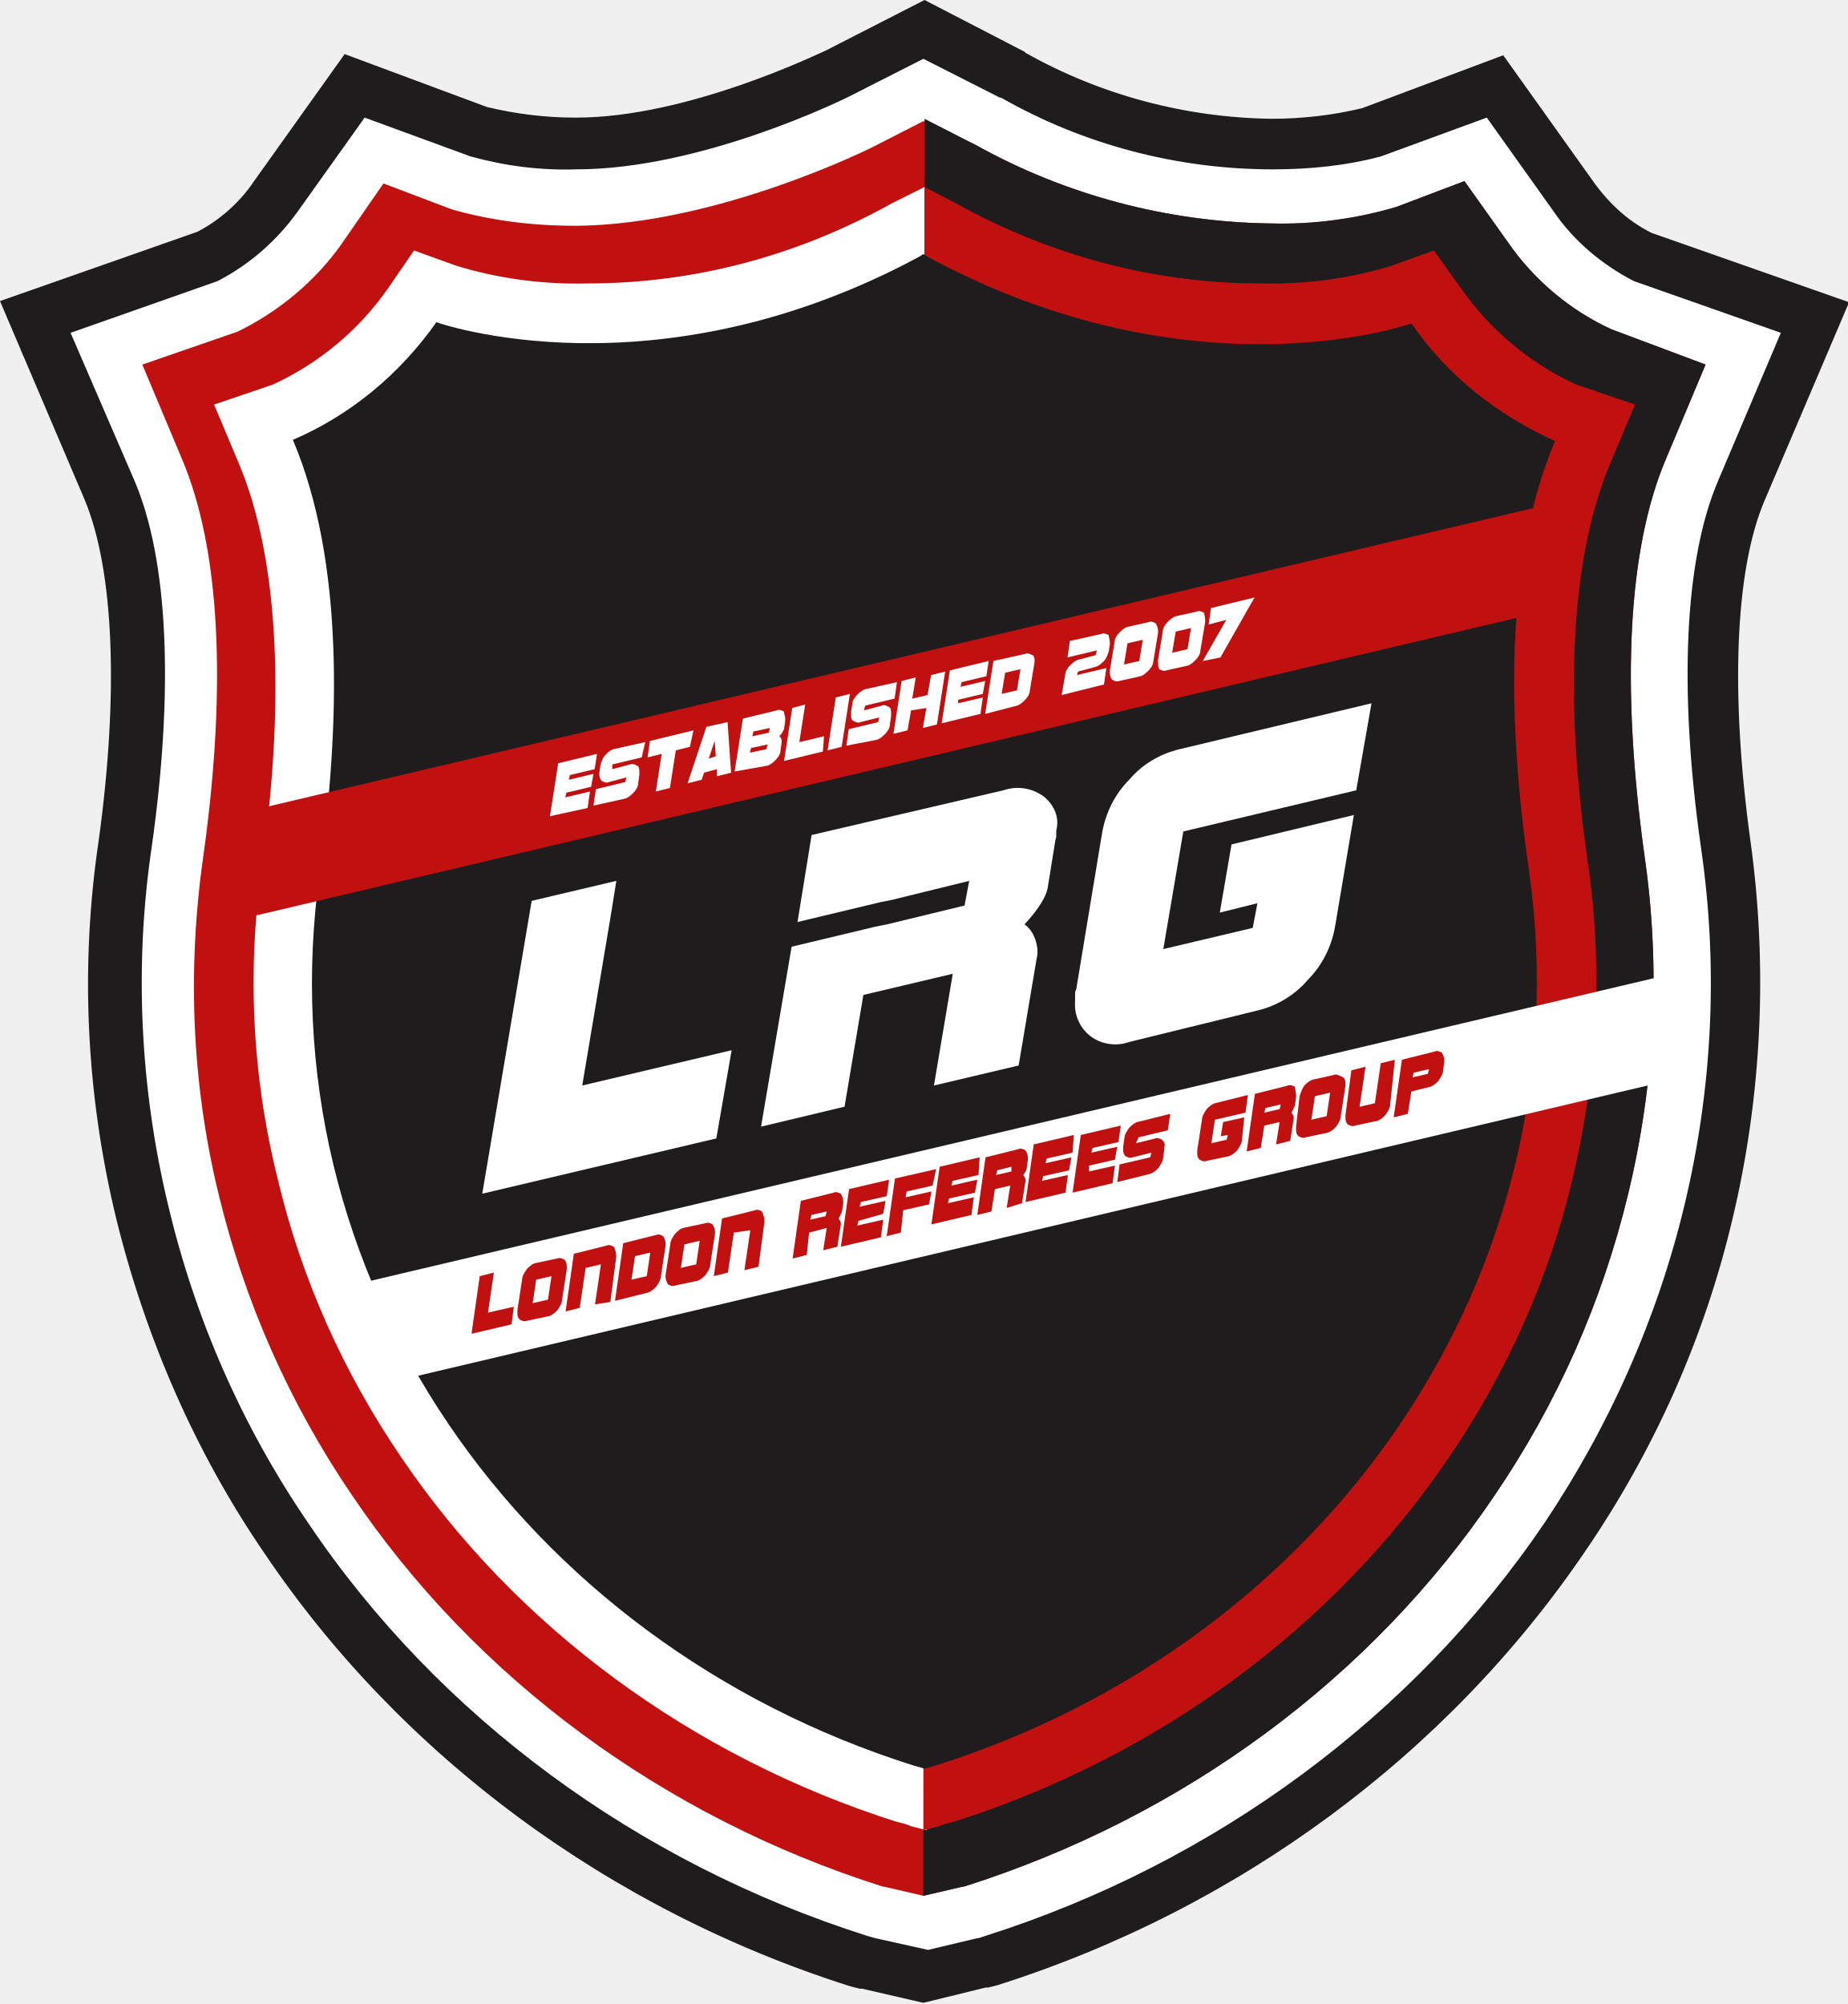
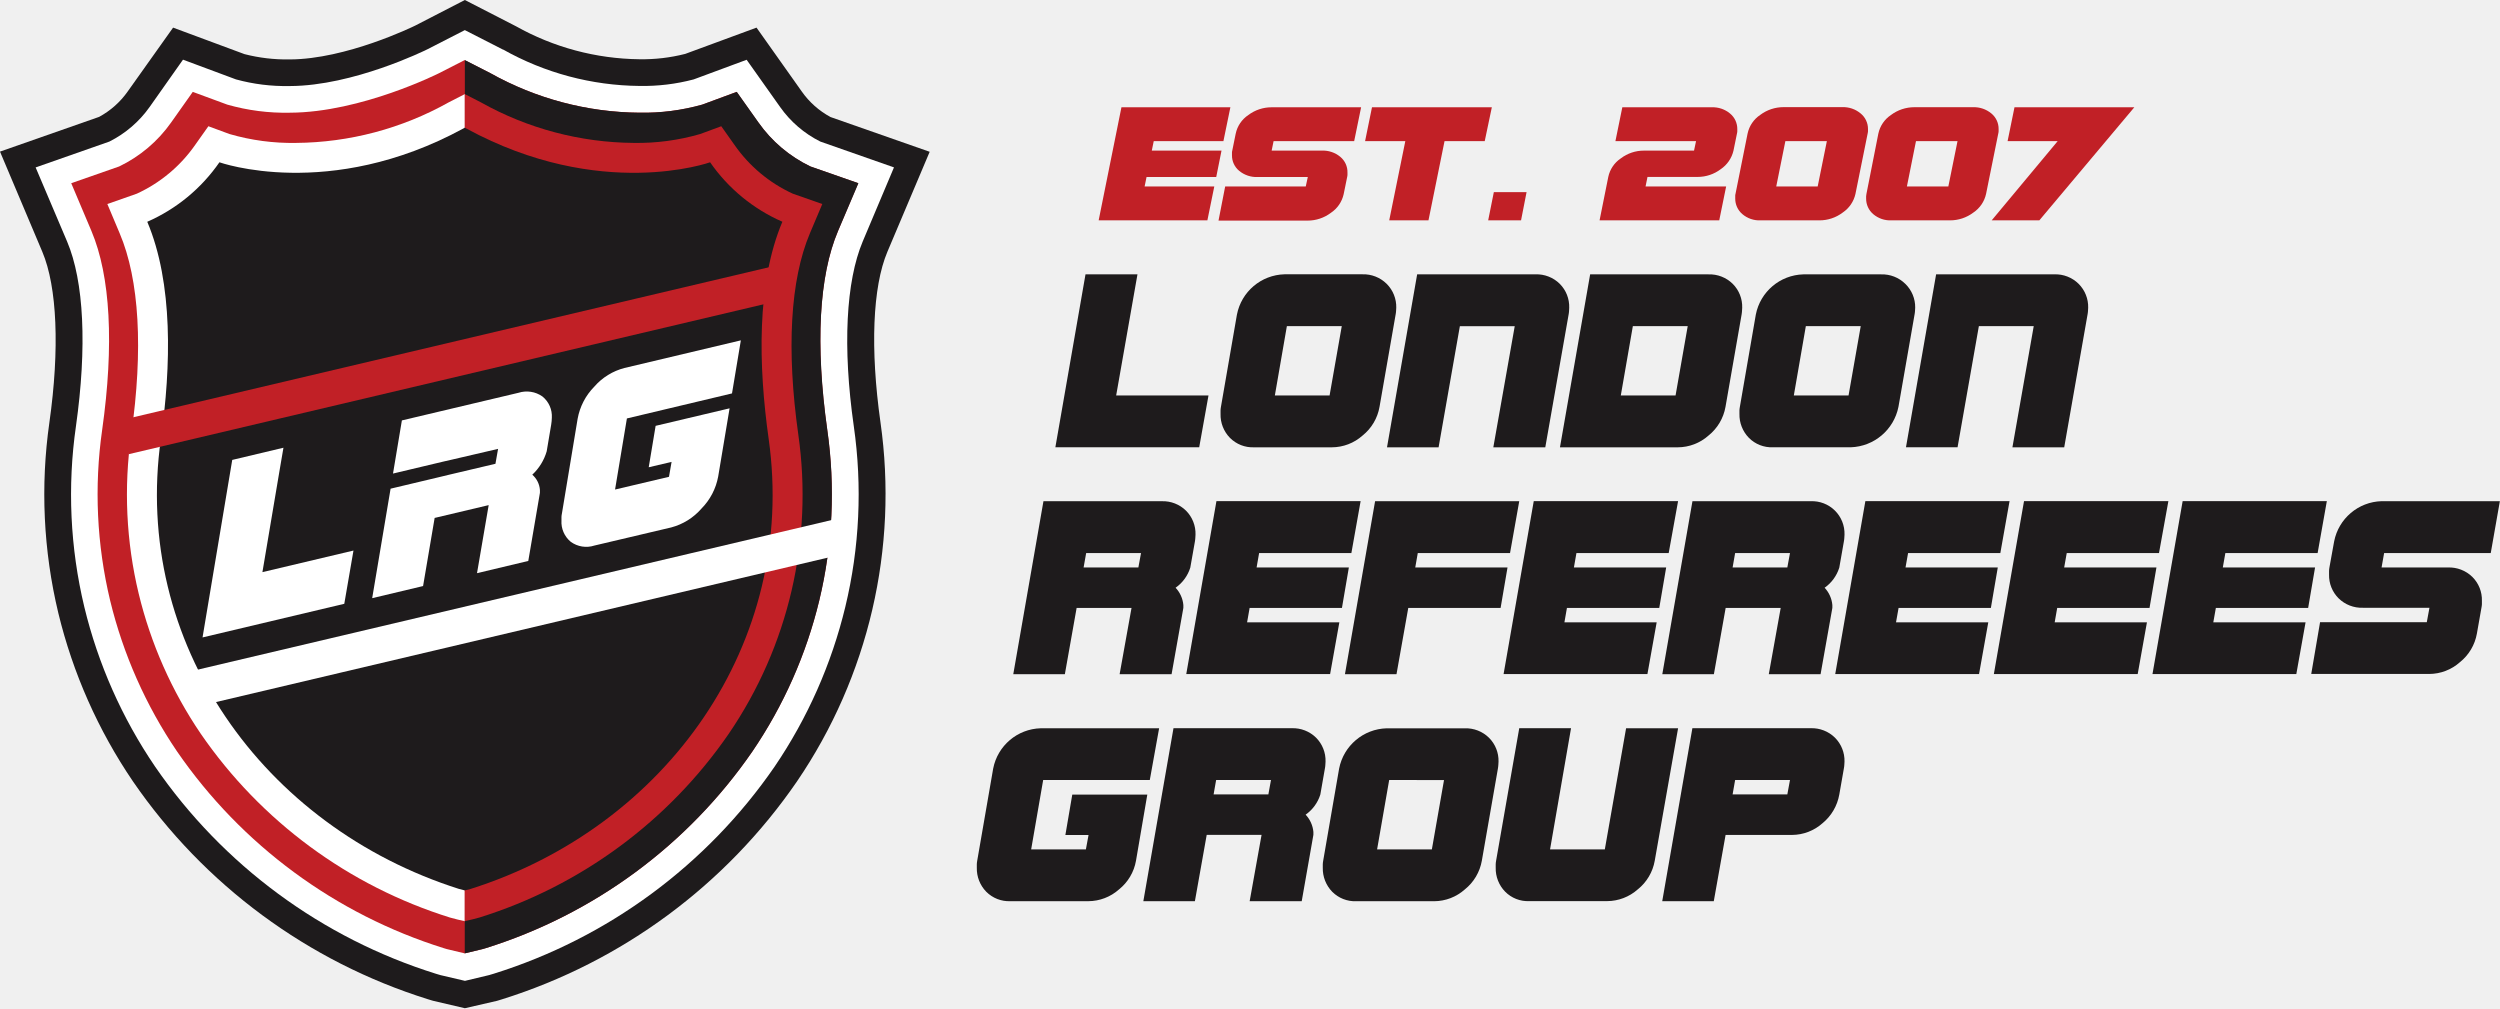
- <svg xmlns="http://www.w3.org/2000/svg" version="1.0" id="Layer_1" x="0px" y="0px" viewBox="0 0 157.1 170.4" style="enable-background:new 0 0 157.1 170.4;" xml:space="preserve">
-   <style type="text/css">
- 	.st0{fill:#1E1C1C;}
- 	.st1{fill:#FFFFFF;}
- 	.st2{fill:#C11010;}
- </style>
-   <g id="newlogo">
-     <path id="Path_198" class="st0" d="M73.3,169.1l-0.2,0l-0.8-0.2c-20.5-6.5-38.2-19.6-49.8-36.8c-5.9-8.6-10.1-18.3-12.6-28.4   C7.3,93,6.8,82.1,8.4,71.4C10.1,59,9.7,48.5,7.2,42.5L0,25.6l16.8-5.9c1.9-1,3.6-2.5,4.8-4.3l7.7-10.8l12.1,4.5   c2.5,0.6,5,0.9,7.5,0.9H49c9.5,0,20.7-5.5,21.2-5.7L78.6,0l8.5,4.4l0.1,0.1c6.4,3.6,13.6,5.5,20.9,5.6c2.6,0,5.2-0.3,7.7-0.9   l12-4.5l7.7,10.8c1.3,1.8,2.9,3.3,4.9,4.3l16.8,5.9l-7.2,16.9c-2.5,5.9-2.9,16.4-1.2,28.8c1.5,10.7,1,21.7-1.5,32.2   c-2.4,10.2-6.7,19.8-12.6,28.4c-11.7,17.2-29.4,30.3-49.9,36.8l-0.8,0.2l-0.2,0l-5.3,1.3L73.3,169.1z" />
-     <path id="Path_199" class="st1" d="M74.4,164.8L74.4,164.8l-0.7-0.2c-19.5-6.2-36.4-18.6-47.5-35.1c-5.6-8.2-9.6-17.3-11.9-27   c-2.4-10-2.9-20.4-1.4-30.5c1.9-13.4,1.4-24.5-1.5-31.2L6,28.3l12.5-4.4c2.7-1.4,5-3.4,6.8-5.9l5.7-8l9,3.3c2.9,0.8,5.9,1.2,9,1.1   H49c10.7,0,22.8-6,23.2-6.2l6.3-3.2L85,8.3l0.1,0c7,4,15,6.1,23.1,6.1c3.1,0,6.2-0.3,9.2-1.1l9-3.3l5.7,8c1.7,2.5,4.1,4.5,6.8,5.9   l12.5,4.4l-5.3,12.5c-2.9,6.7-3.4,17.8-1.5,31.2c1.5,10.2,1,20.5-1.4,30.5c-2.3,9.6-6.4,18.8-11.9,27c-11.1,16.4-28,28.9-47.5,35.1   l-0.6,0.2l-0.1,0l-4.2,1L74.4,164.8z" />
-     <path id="Path_200" class="st2" d="M82.9,12.3c7.7,4.3,16.4,6.6,25.2,6.7c3.6,0.1,7.2-0.4,10.6-1.4l5.8-2.2l3.7,5.2   c2.2,3.2,5.3,5.8,8.8,7.4L145,31l-3.4,8.1c-3.2,7.6-3.8,19.2-1.8,33.6c1.4,9.6,0.9,19.4-1.4,28.9c-2.2,9.1-6,17.7-11.3,25.5   c-10.5,15.6-26.5,27.4-45.1,33.3l-0.5,0.1l-3,0.7l-3-0.7l-0.5-0.1c-18.6-5.9-34.6-17.7-45.1-33.3c-5.3-7.8-9.1-16.4-11.3-25.5   c-2.3-9.4-2.7-19.2-1.3-28.9c2-14.4,1.4-26-1.8-33.6L12.1,31l8.1-2.8c3.5-1.7,6.6-4.3,8.8-7.4l3.6-5.2l5.8,2.2   c3.5,1,7,1.4,10.6,1.4c12.1-0.1,25.2-6.7,25.2-6.7l4.3-2.2L82.9,12.3z" />
-     <path id="Path_201" class="st0" d="M78.6,10.1l4.3,2.2c7.7,4.3,16.4,6.6,25.2,6.7c3.6,0.1,7.2-0.4,10.6-1.4l5.8-2.2l3.7,5.2   c2.2,3.2,5.3,5.8,8.8,7.4L145,31l-3.4,8.1c-3.2,7.6-3.8,19.2-1.8,33.6c1.4,9.6,0.9,19.4-1.4,28.9c-2.2,9.1-6,17.7-11.3,25.5   c-10.5,15.6-26.5,27.4-45.1,33.3l-0.5,0.1l-3,0.7L78.6,10.1z" />
-     <path id="Path_202" class="st1" d="M78.6,15.9L78.6,15.9l-2.8,1.4c-7.9,4.4-16.7,6.8-25.8,6.8c-3.8,0.1-7.6-0.4-11.2-1.5l-3.6-1.3   L33,24.5c-2.5,3.6-5.9,6.4-9.8,8.2l-5,1.7l2.1,5c3.3,7.8,4,19.6,2,34c-1.3,8.9-0.9,18,1.3,26.8c2,8.5,5.6,16.5,10.5,23.7   c9.8,14.5,24.8,25.5,42.1,31c0.4,0.1,0.9,0.2,1.3,0.4l1.2,0.3h0.1L78.6,15.9z" />
-     <path id="Path_203" class="st2" d="M78.6,15.9L78.6,15.9l2.7,1.4c7.9,4.4,16.8,6.8,25.8,6.8c3.8,0.1,7.6-0.4,11.2-1.5l3.6-1.3   l2.3,3.2c2.5,3.6,5.9,6.4,9.8,8.2l5,1.7l-2.1,5c-3.3,7.8-4,19.6-1.9,34c1.3,8.9,0.8,18-1.3,26.8c-2,8.5-5.6,16.5-10.5,23.7   c-9.8,14.5-24.8,25.5-42.1,31c-0.4,0.1-0.9,0.2-1.3,0.4l-1.2,0.3h-0.1L78.6,15.9z" />
-     <path id="Path_204" class="st0" d="M132.2,37.5c-4.9-2.2-9.2-5.6-12.2-10c0,0-18.5,6.6-41.2-5.7l-0.3-0.2l-0.3,0.2   C55.6,34,37.1,27.4,37.1,27.4c-3.1,4.4-7.3,7.9-12.2,10c4.4,10.4,4,24.4,2.3,36.7c-4.9,34.4,17.2,65.5,50.4,76   c0.3,0.1,0.8,0.2,1,0.3l1-0.3c33.2-10.5,55.2-41.6,50.4-76C128.2,61.8,127.8,47.9,132.2,37.5z" />
-     <path id="Path_205" class="st1" d="M115.3,67.2l-14.7,3.5l-1.7,10l7.6-1.8l0.4-2.1l-3.2,0.8l1-5.8l10.4-2.5l-1.6,9.5   c-0.3,1.7-1.1,3.3-2.3,4.5c-1.1,1.3-2.6,2.2-4.2,2.6L96,88.6c-1.1,0.4-2.4,0.2-3.3-0.5c-0.9-0.7-1.4-1.8-1.3-3c0-0.2,0-0.3,0-0.5   c0-0.2,0-0.3,0.1-0.5l2.2-13.3c0.3-1.7,1.1-3.3,2.3-4.5c1.1-1.3,2.6-2.2,4.3-2.6l16.3-3.9L115.3,67.2z" />
-     <path id="Path_206" class="st1" d="M88.7,67.7c-1-0.7-2.2-0.9-3.4-0.5L69,71l-1.2,7.4l7.1-1.7l1-0.2l6.5-1.6l-0.4,2.1l-6.6,1.6   l-1,0.2l-7.1,1.7l-2.6,15.3l7.1-1.7l1.6-9.5l7.6-1.8l-1.6,9.5l7.2-1.7l1.6-9.5v-0.4c-0.1-0.8-0.4-1.6-1.1-2.1   c1.2-1.3,1.9-2.4,2-3.3l0.6-3.7c0-0.2,0.1-0.3,0.1-0.5s0-0.3,0-0.5C90.1,69.5,89.6,68.4,88.7,67.7z" />
-     <path id="Path_207" class="st1" d="M49.5,92.3L51.9,78l0.5-3.1l-7.2,1.7l-4.2,24.9l19.9-4.7l1.3-7.5L49.5,92.3z" />
-   </g>
-   <g id="Layer_4" transform="translate(31.705 62.232)">
-     <path id="Path_208" class="st2" d="M101.5-10.7L-9.9,15.6l-0.1-9l111.5-26.3L101.5-10.7z" />
-     <path id="Path_209" class="st1" d="M111.2,29.4L-0.2,55.7l-0.1-9l111.5-26.3L111.2,29.4z" />
-     <g id="Group_15" transform="translate(26.881 68.577)">
-       <path id="Path_210" class="st2" d="M-15.1-18.2l-3.4,0.8l0.7-4.9l1.2-0.3l-0.5,3.4l2.2-0.5L-15.1-18.2z" />
-       <path id="Path_211" class="st2" d="M-10.4-23.1L-10.4-23.1c0,0.1,0,0.2,0,0.2l-0.4,2.6c0,0.3-0.2,0.6-0.4,0.9    c-0.2,0.2-0.4,0.4-0.7,0.5l-1.9,0.4c-0.2,0.1-0.4,0-0.6-0.1c-0.2-0.2-0.2-0.4-0.2-0.6v-0.1c0,0,0-0.1,0-0.1l0.4-2.6    c0-0.3,0.2-0.6,0.4-0.9c0.2-0.2,0.4-0.4,0.7-0.5l1.9-0.4c0.2-0.1,0.4,0,0.6,0.1C-10.5-23.6-10.4-23.4-10.4-23.1z M-13-22l-0.3,2    l1.3-0.3l0.3-2L-13-22z" />
-       <path id="Path_212" class="st2" d="M-6.2-24.1v0.1c0,0,0,0.1,0,0.1l-0.5,3.8L-8-19.9l0.5-3.4L-8.8-23l-0.5,3.4l-1.2,0.3l0.7-4.9    l2.8-0.7c0.2-0.1,0.4,0,0.6,0.1C-6.3-24.6-6.2-24.3-6.2-24.1z" />
-       <path id="Path_213" class="st2" d="M-2-25.1C-2-25.1-2-25-2-25.1l0,0.2l-0.4,2.6c0,0.3-0.2,0.6-0.4,0.9C-3-21.2-3.2-21-3.5-20.9    l-2.8,0.7l0.7-4.9l2.8-0.7c0.2-0.1,0.4,0,0.6,0.1C-2.1-25.5-2-25.3-2-25.1z M-4.6-24l-0.3,2l1.3-0.3l0.3-2L-4.6-24z" />
-       <path id="Path_214" class="st2" d="M2.2-26.1v0.1c0,0,0,0.1,0,0.1l-0.4,2.6c0,0.3-0.2,0.6-0.4,0.9C1.2-22.2,1-22,0.7-21.9    l-1.9,0.4c-0.2,0.1-0.4,0-0.6-0.1C-1.9-21.8-2-22-2-22.2v-0.1c0,0,0-0.1,0-0.1l0.4-2.6c0-0.3,0.2-0.6,0.4-0.9    c0.2-0.2,0.4-0.4,0.7-0.5l1.9-0.4c0.2-0.1,0.4,0,0.6,0.1C2.1-26.5,2.2-26.3,2.2-26.1z M-0.4-25l-0.3,2l1.3-0.3l0.3-2L-0.4-25z" />
-       <path id="Path_215" class="st2" d="M6.4-27.1v0.1c0,0,0,0.1,0,0.1l-0.5,3.8l-1.2,0.3l0.5-3.4L3.8-26l-0.5,3.4l-1.2,0.3l0.7-4.9    l2.8-0.7c0.2-0.1,0.4,0,0.6,0.1C6.3-27.5,6.4-27.3,6.4-27.1z" />
-       <path id="Path_216" class="st2" d="M13.1-28.7v0.1c0,0,0,0.1,0,0.1l-0.1,0.7c-0.1,0.2-0.2,0.5-0.3,0.6c0.1,0.1,0.2,0.3,0.2,0.4    v0.1l-0.3,1.9l-1.2,0.3l0.3-1.9L10.2-26L10-24.1l-1.2,0.3l0.7-4.9l2.8-0.7c0.2-0.1,0.4,0,0.6,0.1C13-29.1,13.1-28.9,13.1-28.7z     M10.4-27.5l-0.1,0.4l1.3-0.3l0.1-0.4L10.4-27.5z" />
-       <path id="Path_217" class="st2" d="M16.8-29.1l-2.2,0.5l-0.1,0.4l2.2-0.5l-0.2,1.1L14.4-27l-0.1,0.4l2.2-0.5l-0.2,1.5l-3.4,0.8    l0.7-4.9l3.4-0.8L16.8-29.1z" />
-       <path id="Path_218" class="st2" d="M20.7-30l-2.2,0.5L18.4-29l2.2-0.5l-0.2,1.1l-2.2,0.5L18-26l-1.2,0.3l0.7-4.9l3.5-0.8L20.7-30z    " />
-       <path id="Path_219" class="st2" d="M24.6-30.9l-2.2,0.5l-0.1,0.4l2.2-0.5l-0.2,1.1l-2.2,0.5l-0.1,0.4l2.2-0.5l-0.2,1.5l-3.4,0.8    l0.7-4.9l3.4-0.8L24.6-30.9z" />
-       <path id="Path_220" class="st2" d="M28.8-32.4v0.1c0,0,0,0.1,0,0.1l-0.1,0.7c0,0.2-0.2,0.5-0.3,0.6c0.1,0.1,0.2,0.3,0.2,0.4v0.1    l-0.3,1.9L27-28.1l0.3-1.9L26-29.7l-0.3,1.9l-1.2,0.3l0.7-4.9l2.8-0.7c0.2-0.1,0.4,0,0.6,0.1C28.7-32.8,28.8-32.6,28.8-32.4z     M26.2-31.3l-0.1,0.4l1.3-0.3l0-0.4L26.2-31.3z" />
-       <path id="Path_221" class="st2" d="M32.6-32.8l-2.2,0.5l-0.1,0.4l2.2-0.5l-0.2,1.1l-2.2,0.5l-0.1,0.4l2.2-0.5l-0.2,1.5l-3.4,0.8    l0.7-4.9l3.4-0.8L32.6-32.8z" />
-       <path id="Path_222" class="st2" d="M36.5-33.7l-2.2,0.5l-0.1,0.4l2.2-0.5l-0.2,1.1l-2.2,0.5L34-31.2l2.2-0.5L36-30.2l-3.4,0.8    l0.7-4.9l3.4-0.8L36.5-33.7z" />
-       <path id="Path_223" class="st2" d="M40.7-34.7l-2.5,0.6L38-33.6l1.6-0.4c0.2-0.1,0.4,0,0.6,0.1c0.2,0.2,0.3,0.4,0.2,0.6v0.1    c0,0,0,0.1,0,0.1l-0.1,0.7c0,0.3-0.2,0.6-0.4,0.9c-0.2,0.2-0.4,0.4-0.7,0.5l-2.8,0.7l0.2-1.5l2.6-0.6l0.1-0.4l-1.6,0.4    c-0.2,0.1-0.4,0-0.6-0.1c-0.2-0.2-0.2-0.4-0.2-0.6v-0.2l0.1-0.7c0-0.3,0.2-0.6,0.4-0.9c0.2-0.2,0.4-0.4,0.7-0.5l2.8-0.7L40.7-34.7    z" />
-       <path id="Path_224" class="st2" d="M47.3-36.2l-2.6,0.6l-0.3,2l1.3-0.3l0.1-0.4l-0.6,0.1l0.2-1.2l1.8-0.4L47-33.9    c0,0.3-0.2,0.6-0.4,0.9c-0.2,0.2-0.4,0.4-0.7,0.5L44-32.1c-0.2,0.1-0.4,0-0.6-0.1c-0.2-0.2-0.2-0.4-0.2-0.6c0,0,0-0.1,0-0.1v-0.1    l0.4-2.6c0-0.3,0.2-0.6,0.4-0.9c0.2-0.2,0.4-0.4,0.7-0.5l2.8-0.7L47.3-36.2z" />
-       <path id="Path_225" class="st2" d="M51.6-37.7v0.1c0,0,0,0.1,0,0.1l-0.1,0.7c-0.1,0.2-0.2,0.5-0.3,0.6c0.1,0.1,0.2,0.3,0.2,0.4    v0.1l-0.3,1.9l-1.2,0.3l0.3-1.9l-1.3,0.3l-0.3,1.9l-1.2,0.3l0.7-4.9l2.8-0.7c0.2-0.1,0.4,0,0.6,0.1C51.5-38.2,51.6-38,51.6-37.7z     M49-36.6l-0.1,0.4l1.3-0.3l0.1-0.4L49-36.6z" />
-       <path id="Path_226" class="st2" d="M55.8-38.7C55.8-38.7,55.8-38.7,55.8-38.7l0,0.2l-0.4,2.6c0,0.3-0.2,0.6-0.4,0.9    c-0.2,0.2-0.4,0.4-0.7,0.5l-1.9,0.4c-0.2,0.1-0.4,0-0.6-0.1c-0.2-0.2-0.2-0.4-0.2-0.6v-0.1c0,0,0-0.1,0-0.1l0.3-2.6    c0.1-0.3,0.2-0.6,0.4-0.9c0.2-0.2,0.4-0.4,0.7-0.5l1.8-0.4c0.2-0.1,0.4,0,0.6,0.1C55.7-39.2,55.8-39,55.8-38.7z M53.2-37.6l-0.3,2    l1.3-0.3l0.3-2L53.2-37.6z" />
-       <path id="Path_227" class="st2" d="M59.6-36.9c0,0.3-0.2,0.6-0.4,0.9c-0.2,0.2-0.4,0.4-0.7,0.5l-1.9,0.4c-0.2,0.1-0.4,0-0.6-0.1    c-0.2-0.2-0.2-0.4-0.2-0.6V-36l0.5-3.8l1.2-0.3l-0.5,3.4l1.3-0.3l0.5-3.4l1.2-0.3L59.6-36.9z" />
-       <path id="Path_228" class="st2" d="M64.2-40.7L64.2-40.7c0,0.1,0,0.2,0,0.2l-0.1,0.7c0,0.3-0.2,0.6-0.4,0.9    c-0.2,0.2-0.4,0.4-0.7,0.5L61.4-38l-0.3,1.9l-1.2,0.3l0.7-4.9l2.8-0.7c0.2-0.1,0.4,0,0.6,0.1C64.1-41.1,64.2-40.9,64.2-40.7z     M61.6-39.6l-0.1,0.4l1.3-0.3l0.1-0.4L61.6-39.6z" />
+ <svg xmlns="http://www.w3.org/2000/svg" id="Layer_1" data-name="Layer 1" viewBox="0 0 724.04 292.04">
+   <defs>
+     <style>.cls-1{fill:#1e1b1c;}.cls-2{fill:#fff;}.cls-3{fill:#c12026;}</style>
+   </defs>
+   <g id="Group_40" data-name="Group 40">
+     <g id="Layer_2" data-name="Layer 2">
+       <g id="newlogo">
+         <path id="Path_339" data-name="Path 339" class="cls-1" d="M125.54,289.87l-.27-.07-1.36-.41a162.51,162.51,0,0,1-85.42-63.11,149.14,149.14,0,0,1-21.6-48.73,147.41,147.41,0,0,1-2.58-55.24c3-21.23,2.24-39.23-2.05-49.38L0,43.91,28.71,33.85A24.21,24.21,0,0,0,37,26.47L50.13,8l20.69,7.68a49.12,49.12,0,0,0,12.94,1.53H84c16.21-.07,35.42-9.38,36.32-9.83L134.63,0l14.56,7.48.18.09a74.8,74.8,0,0,0,35.82,9.59,50.22,50.22,0,0,0,13.26-1.55L219.1,8l13.12,18.52a24.18,24.18,0,0,0,8.32,7.38l28.71,10.06L257,72.93c-4.29,10.15-5,28.15-2,49.38a147.76,147.76,0,0,1-24.18,104,162.55,162.55,0,0,1-85.44,63.11l-1.34.41-.28.07L134.63,292Z" />
+         <path id="Path_340" data-name="Path 340" class="cls-2" d="M127.49,282.39l-.15-.05-1.08-.32A154.79,154.79,0,0,1,44.9,222a141.12,141.12,0,0,1-20.48-46.21A139.49,139.49,0,0,1,22,123.41c3.23-22.91,2.33-41.92-2.57-53.47L10.32,48.49,31.68,41A31.68,31.68,0,0,0,43.32,31L53,17.28,68.36,23a54.49,54.49,0,0,0,15.4,1.92H84c18.32-.06,39.08-10.3,39.77-10.64l10.85-5.56,11,5.62.08,0A82,82,0,0,0,185.2,24.89,57.23,57.23,0,0,0,200.89,23l15.35-5.69L225.94,31a31.42,31.42,0,0,0,11.64,10l21.33,7.48-9.05,21.45C245,81.48,244,100.5,247.27,123.41a139.07,139.07,0,0,1-2.45,52.33A141.37,141.37,0,0,1,224.36,222,154.88,154.88,0,0,1,143,282l-1.08.32-.13.05-7.13,1.7Z" />
+         <path id="Path_341" data-name="Path 341" class="cls-3" d="M142,21.18a89.9,89.9,0,0,0,43.19,11.46,63.11,63.11,0,0,0,18.19-2.34l9.95-3.69,6.27,8.84a39.11,39.11,0,0,0,15.07,12.76l13.88,4.85-5.86,13.86c-5.52,13-6.58,32.93-3.11,57.57a131.26,131.26,0,0,1-2.32,49.44,133.39,133.39,0,0,1-19.36,43.69,147.17,147.17,0,0,1-77.3,57l-.82.24-5.2,1.25-5.21-1.25-.8-.24a147.17,147.17,0,0,1-77.3-57A134.12,134.12,0,0,1,31.9,173.93a132.1,132.1,0,0,1-2.31-49.44c3.48-24.64,2.4-44.55-3.1-57.57L20.63,53.06l13.88-4.85A39.2,39.2,0,0,0,49.58,35.45l6.25-8.84,10,3.69A61.22,61.22,0,0,0,84,32.64c20.67-.08,43.23-11.48,43.23-11.48l7.33-3.75Z" />
+         <path id="Path_342" data-name="Path 342" class="cls-1" d="M134.63,17.4,142,21.18A89.9,89.9,0,0,0,185.2,32.64a63.11,63.11,0,0,0,18.19-2.34l10-3.69,6.27,8.84a39.11,39.11,0,0,0,15.07,12.76l13.88,4.85L242.7,66.92c-5.51,13-6.57,32.93-3.1,57.57a131.47,131.47,0,0,1-2.33,49.44,133.39,133.39,0,0,1-19.36,43.69,147.17,147.17,0,0,1-77.3,57l-.82.24-5.19,1.25Z" />
+         <path id="Path_343" data-name="Path 343" class="cls-2" d="M134.62,27.25h0l-4.72,2.42A91.9,91.9,0,0,1,85.72,41.39a64.92,64.92,0,0,1-19.25-2.57l-6.12-2.26L56.5,42A41.9,41.9,0,0,1,39.63,56.09l-8.54,3,3.58,8.51C40.36,81,41.52,101.2,38,125.9a122.47,122.47,0,0,0,2.16,46,124,124,0,0,0,18,40.63,137.26,137.26,0,0,0,72.14,53.2c.71.21,1.51.41,2.29.6l2,.45h.09Z" />
+         <path id="Path_344" data-name="Path 344" class="cls-3" d="M134.62,27.25h0l4.7,2.42a92,92,0,0,0,44.21,11.72,65.19,65.19,0,0,0,19.24-2.57l6.12-2.26L212.74,42A41.8,41.8,0,0,0,229.6,56.09l8.55,3-3.6,8.51c-5.66,13.43-6.83,33.61-3.34,58.31a122.84,122.84,0,0,1-20.15,86.6,137.37,137.37,0,0,1-72.14,53.2c-.71.21-1.51.41-2.28.6l-2,.45h-.08Z" />
+         <path id="Path_345" data-name="Path 345" class="cls-1" d="M226.59,64.22A49.64,49.64,0,0,1,205.66,47s-31.73,11.36-70.57-9.76l-.47-.26-.48.26C95.3,58.35,63.55,47,63.55,47a49.64,49.64,0,0,1-20.9,17.23C50.17,82,49.57,106,46.59,127.13c-8.32,59,29.55,112.27,86.35,130.32.49.15,1.33.34,1.68.43l1.68-.43c56.81-18,94.64-71.33,86.32-130.32C219.65,106,219.07,82,226.59,64.22Z" />
+         <path id="Path_346" data-name="Path 346" class="cls-2" d="M212,113.94l-30.44,7.25-3.43,20.59,15.62-3.69.75-4.32-6.62,1.56,2-12,21.42-5.07L208,138a17.77,17.77,0,0,1-4.85,9.3,17.58,17.58,0,0,1-8.74,5.45L172.15,158a7.63,7.63,0,0,1-6.86-1.09,7.44,7.44,0,0,1-2.68-6.19c0-.33,0-.67,0-1a5.7,5.7,0,0,1,.13-1l4.55-27.43A17.71,17.71,0,0,1,172.1,112a17.3,17.3,0,0,1,8.78-5.43l33.68-8Z" />
+         <path id="Path_347" data-name="Path 347" class="cls-2" d="M157.09,114.82a7.89,7.89,0,0,0-6.94-1.06l-33.76,8-2.57,15.39,14.76-3.51,2.15-.49L144.25,130l-.76,4.32-13.56,3.2-2.06.5-14.75,3.51-5.33,31.71,14.74-3.51L125.88,150l15.65-3.71L138.15,166,153,162.46l3.37-19.73v-.83a6.48,6.48,0,0,0-2.21-4.42,15,15,0,0,0,4.17-6.76l1.3-7.72a8.45,8.45,0,0,0,.13-1c0-.34.06-.64.06-1A7.36,7.36,0,0,0,157.09,114.82Z" />
+         <path id="Path_348" data-name="Path 348" class="cls-2" d="M76,165.7l5-29.64,1.09-6.39L67.26,133.2l-8.6,51.41,41.05-9.74,2.66-15.42Z" />
+       </g>
+       <g id="Layer_4" data-name="Layer 4">
+         <path id="Path_349" data-name="Path 349" class="cls-3" d="M228.33,86.43,37.27,131.54,37.1,121.2,228.16,76.11Z" />
+         <path id="Path_352" data-name="Path 352" class="cls-2" d="M245,160.26,57.17,204.6l-3.42-9.83L244.8,149.68Z" />
+       </g>
    </g>
-     <g id="Group_16" transform="translate(36.75 12.17)">
-       <path id="Path_229" class="st1" d="M-17.9-9L-20-8.5l-0.1,0.4l2.1-0.5l-0.2,1.1l-2.1,0.5l-0.1,0.4l2.1-0.5l-0.2,1.4L-21.7-5    l0.7-4.5l3.3-0.8L-17.9-9z" />
-       <path id="Path_230" class="st1" d="M-13.9-10l-2.5,0.6L-16.4-9l1.5-0.4c0.2-0.1,0.4,0,0.6,0.1c0.2,0.1,0.2,0.3,0.2,0.6v0.1    c0,0,0,0.1,0,0.1l-0.1,0.7c0,0.3-0.2,0.6-0.4,0.8c-0.2,0.2-0.4,0.4-0.7,0.5L-18-5.9l0.2-1.4l2.5-0.6l0.1-0.4l-1.5,0.4    c-0.2,0.1-0.4,0-0.6-0.1c-0.1-0.1-0.2-0.3-0.2-0.5c0,0,0-0.1,0-0.1v-0.1l0.1-0.7c0.1-0.3,0.2-0.6,0.4-0.8c0.2-0.2,0.4-0.4,0.7-0.5    l2.7-0.6L-13.9-10z" />
-       <path id="Path_231" class="st1" d="M-9.8-10.9l-1.2,0.3l-0.5,3.2l-1.2,0.3l0.5-3.2l-1.2,0.3l0.2-1.4l3.7-0.9L-9.8-10.9z" />
-       <path id="Path_232" class="st1" d="M-7.5-8.4l0-0.6l-1.1,0.3l-0.2,0.6L-10-7.8l1.6-4.8l1.8-0.4l0.3,4.3L-7.5-8.4z M-7.7-11.4    l-0.5,1.5l0.6-0.2L-7.7-11.4z" />
-       <path id="Path_233" class="st1" d="M-1.7-13.3L-1.7-13.3c0,0.1,0,0.1,0,0.2l-0.1,0.7C-1.9-12.2-2-12-2.2-11.8    c0.1,0.1,0.2,0.2,0.2,0.4v0.1l-0.1,0.7c0,0.3-0.2,0.6-0.4,0.8c-0.2,0.2-0.4,0.4-0.7,0.5L-6-8.8l0.7-4.5l2.9-0.7    c0.2-0.1,0.4,0,0.6,0.1C-1.8-13.7-1.7-13.5-1.7-13.3z M-4.6-10.8l-0.1,0.4l1.4-0.3l0.1-0.4L-4.6-10.8z M-4.4-12.2l-0.1,0.4    l1.4-0.3l0.1-0.4L-4.4-12.2z" />
-       <path id="Path_234" class="st1" d="M1.5-10.5l-3.3,0.8l0.7-4.5L0-14.5l-0.5,3.2l2.1-0.5L1.5-10.5z" />
-       <path id="Path_235" class="st1" d="M3.1-10.9l-1.2,0.3l0.7-4.5l1.2-0.3L3.1-10.9z" />
-       <path id="Path_236" class="st1" d="M7.6-15l-2.5,0.6l-0.1,0.4l1.5-0.4c0.2-0.1,0.4,0,0.6,0.1c0.2,0.1,0.2,0.3,0.2,0.6v0.1    c0,0,0,0.1,0,0.1l-0.1,0.7c0,0.3-0.2,0.6-0.4,0.8c-0.2,0.2-0.4,0.4-0.7,0.5L3.5-11l0.2-1.4l2.5-0.6l0.1-0.4L4.7-13    c-0.2,0.1-0.4,0-0.6-0.1c-0.2-0.1-0.2-0.3-0.2-0.6v-0.1c0,0,0-0.1,0-0.1L4-14.5c0-0.3,0.2-0.6,0.4-0.8c0.2-0.2,0.4-0.4,0.7-0.5    l2.7-0.6L7.6-15z" />
-       <path id="Path_237" class="st1" d="M11.2-12.8L10-12.5l0.3-1.7L9-14l-0.3,1.7l-1.2,0.3l0.7-4.5l1.2-0.3L9.1-15l1.3-0.3l0.3-1.7    l1.2-0.3L11.2-12.8z" />
-       <path id="Path_238" class="st1" d="M15.4-16.9l-2.1,0.5L13.2-16l2.1-0.5l-0.2,1.1L13-14.9L13-14.6l2.1-0.5l-0.2,1.4l-3.3,0.8    l0.7-4.5l3.3-0.8L15.4-16.9z" />
-       <path id="Path_239" class="st1" d="M19.5-18.3L19.5-18.3c0,0.1,0,0.1,0,0.2l-0.4,2.4c0,0.3-0.2,0.6-0.4,0.8    c-0.2,0.2-0.4,0.4-0.7,0.5l-2.7,0.7l0.7-4.5l2.7-0.6c0.2-0.1,0.4,0,0.6,0.1C19.4-18.7,19.5-18.5,19.5-18.3L19.5-18.3z M17-17.2    l-0.3,1.8l1.3-0.3l0.3-1.8L17-17.2z" />
-       <path id="Path_240" class="st1" d="M25.9-19.8C25.9-19.8,25.9-19.8,25.9-19.8l0,0.2L25.8-19c-0.1,0.3-0.2,0.6-0.4,0.8    c-0.2,0.2-0.4,0.4-0.7,0.5l-1.5,0.4L23.1-17l2.5-0.6l-0.2,1.4l-3.6,0.9l0.3-1.7c0-0.3,0.2-0.6,0.4-0.8c0.2-0.2,0.4-0.4,0.7-0.5    l1.5-0.4l0.1-0.4l-2.5,0.6l0.2-1.4l2.7-0.6c0.2-0.1,0.4,0,0.6,0.1C25.8-20.2,25.9-20,25.9-19.8z" />
-       <path id="Path_241" class="st1" d="M30-20.8L30-20.8c0,0.1,0,0.1,0,0.2l-0.4,2.4c0,0.3-0.2,0.6-0.4,0.8c-0.2,0.2-0.4,0.4-0.7,0.5    l-1.8,0.4c-0.2,0.1-0.4,0-0.6-0.1c-0.1-0.1-0.2-0.3-0.2-0.6v-0.2l0.4-2.4c0-0.3,0.2-0.6,0.4-0.8c0.2-0.2,0.4-0.4,0.7-0.5l1.8-0.4    c0.2-0.1,0.4,0,0.6,0.1C29.9-21.2,30-21,30-20.8z M27.4-19.7l-0.3,1.8l1.3-0.3l0.3-1.8L27.4-19.7z" />
-       <path id="Path_242" class="st1" d="M34-21.7L34-21.7c0,0.1,0,0.1,0,0.2l-0.4,2.4c0,0.3-0.2,0.6-0.4,0.8c-0.2,0.2-0.4,0.4-0.7,0.5    l-1.8,0.4c-0.2,0.1-0.4,0-0.6-0.1C30-17.7,30-17.9,30-18.1v-0.2l0.4-2.4c0-0.3,0.2-0.6,0.4-0.8c0.2-0.2,0.4-0.4,0.7-0.5l1.8-0.4    c0.2-0.1,0.4,0,0.6,0.1C33.9-22.2,34-22,34-21.7z M31.5-20.7l-0.3,1.8l1.3-0.3l0.3-1.8L31.5-20.7z" />
-       <path id="Path_243" class="st1" d="M35.3-18.5l-1.5,0.3l2-3.5l-1.5,0.4l0.2-1.4l3.7-0.9L35.3-18.5z" />
+     <g id="Group_39" data-name="Group 39">
+       <g id="Group_33" data-name="Group 33">
+         <path id="Path_387" data-name="Path 387" class="cls-1" d="M347.31,129.54H305.65l8.73-50.09h15.05l-6.17,35.08H350Z" />
+         <path id="Path_388" data-name="Path 388" class="cls-1" d="M404.38,89.13a8.1,8.1,0,0,1-.06,1c0,.32-.08.65-.13,1l-4.66,26.71a13.61,13.61,0,0,1-4.91,8.3,13.44,13.44,0,0,1-8.89,3.41H363.2a9.3,9.3,0,0,1-7-2.75,9.58,9.58,0,0,1-2.71-6.94c0-.34,0-.68,0-1s.06-.67.11-1l4.63-26.72A14.43,14.43,0,0,1,372,79.44h22.53a9.57,9.57,0,0,1,7.06,2.75A9.44,9.44,0,0,1,404.38,89.13ZM372.7,94.45l-3.48,20.08h15.85l3.53-20.08Z" />
+         <path id="Path_389" data-name="Path 389" class="cls-1" d="M454.47,89.13a8.1,8.1,0,0,1-.05,1c0,.32-.08.65-.13,1l-6.75,38.42H432.49l6.2-35.08H422.8l-6.16,35.08H401.7l8.73-50.1h34.24a9.54,9.54,0,0,1,7.06,2.75A9.39,9.39,0,0,1,454.47,89.13Z" />
+         <path id="Path_390" data-name="Path 390" class="cls-1" d="M504.57,89.13a8.1,8.1,0,0,1-.06,1c0,.32-.08.65-.12,1l-4.66,26.71a13.67,13.67,0,0,1-4.92,8.3,13.44,13.44,0,0,1-8.88,3.41H451.79l8.74-50.09h34.24a9.55,9.55,0,0,1,7.06,2.75A9.39,9.39,0,0,1,504.57,89.13ZM472.9,94.45l-3.49,20.08h15.86l3.52-20.08Z" />
+         <path id="Path_391" data-name="Path 391" class="cls-1" d="M554.67,89.13a8.1,8.1,0,0,1-.06,1c0,.32-.08.65-.13,1l-4.66,26.71A14.57,14.57,0,0,1,536,129.54H513.49a9.27,9.27,0,0,1-7-2.75,9.63,9.63,0,0,1-2.72-6.94c0-.34,0-.68,0-1s.07-.67.12-1l4.62-26.72a14.43,14.43,0,0,1,13.76-11.67h22.54a9.55,9.55,0,0,1,7,2.75A9.4,9.4,0,0,1,554.67,89.13ZM523,94.45l-3.48,20.08h15.85l3.53-20.08Z" />
+         <path id="Path_392" data-name="Path 392" class="cls-1" d="M604.77,89.13a8.1,8.1,0,0,1-.06,1c0,.32-.08.65-.13,1l-6.75,38.42h-15L589,94.46H573.11l-6.17,35.08H552l8.73-50.09H595A9.54,9.54,0,0,1,602,82.2,9.44,9.44,0,0,1,604.77,89.13Z" />
+       </g>
+       <g id="Group_34" data-name="Group 34">
+         <path id="Path_393" data-name="Path 393" class="cls-1" d="M346.24,154.86a8.22,8.22,0,0,1-.06,1c0,.32-.08.64-.12,1l-1.33,7.52a11.17,11.17,0,0,1-4.26,5.84,8.36,8.36,0,0,1,2.25,5v.84l-3.41,19.2H324.26l3.45-19.2h-15.9l-3.41,19.2H293.46l8.74-50.1h34.24a9.55,9.55,0,0,1,7.06,2.75A9.43,9.43,0,0,1,346.24,154.86Zm-31.67,5.32-.74,4.17h15.86l.77-4.17Z" />
+         <path id="Path_394" data-name="Path 394" class="cls-1" d="M391.38,160.18H364.66l-.73,4.17h26.72l-2,11.71H361.91l-.73,4.17H387.9l-2.68,15H343.56l8.74-50.1h41.76Z" />
+         <path id="Path_395" data-name="Path 395" class="cls-1" d="M437.33,160.18H410.61l-.73,4.17H436.6l-2,11.71H407.86l-3.41,19.19H389.52l8.73-50.1H440Z" />
+         <path id="Path_396" data-name="Path 396" class="cls-1" d="M483.28,160.18H456.56l-.73,4.17h26.72l-2,11.71H453.81l-.73,4.17H479.8l-2.68,15H435.46l8.74-50.1H486Z" />
+         <path id="Path_397" data-name="Path 397" class="cls-1" d="M534.2,154.86a8.22,8.22,0,0,1-.06,1c0,.32-.08.65-.13,1l-1.32,7.52a11.15,11.15,0,0,1-4.25,5.84,8.41,8.41,0,0,1,2.24,5v.84l-3.41,19.2h-15l3.45-19.2H499.78l-3.41,19.2H481.43l8.73-50.1H524.4a9.4,9.4,0,0,1,9.8,9.69Zm-31.68,5.32-.73,4.17h15.85l.77-4.17Z" />
+         <path id="Path_398" data-name="Path 398" class="cls-1" d="M579.33,160.18H552.61l-.74,4.17h26.72l-2,11.71H549.86l-.74,4.17h26.72l-2.68,15H531.51l8.73-50.1H582Z" />
+         <path id="Path_399" data-name="Path 399" class="cls-1" d="M625.28,160.18H598.56l-.74,4.17h26.72l-2,11.71H595.8l-.73,4.17h26.72l-2.68,15H577.45l8.74-50.1H628Z" />
+         <path id="Path_400" data-name="Path 400" class="cls-1" d="M671.22,160.18H644.5l-.74,4.17h26.72l-2,11.71H641.75l-.74,4.17h26.72l-2.68,15H623.39l8.74-50.1h41.76Z" />
+         <path id="Path_401" data-name="Path 401" class="cls-1" d="M721.36,160.18H690.48l-.74,4.17h19.2a9.61,9.61,0,0,1,7.11,2.75A9.37,9.37,0,0,1,718.8,174a6.9,6.9,0,0,1,0,1c0,.32-.08.66-.13,1l-1.32,7.48a13.6,13.6,0,0,1-4.92,8.3,13.45,13.45,0,0,1-8.88,3.41H669.37l2.56-15h30.91l.77-4.17H684.36a9.58,9.58,0,0,1-7.08-2.75,9.4,9.4,0,0,1-2.75-6.87c0-.37,0-.72,0-1.06s.06-.69.11-1l1.36-7.52a14.42,14.42,0,0,1,13.76-11.67H724Z" />
+       </g>
+       <g id="Group_36" data-name="Group 36">
+         <g id="Group_35" data-name="Group 35">
+           <path id="Path_402" data-name="Path 402" class="cls-1" d="M333,225.9H302.12L298.64,246h15.85l.77-4.17h-6.71l2-11.71h21.73L329,249.29a13.63,13.63,0,0,1-4.92,8.3,13.45,13.45,0,0,1-8.88,3.41H292.62a9.3,9.3,0,0,1-7-2.75,9.64,9.64,0,0,1-2.72-6.94c0-.34,0-.68,0-1s.06-.67.11-1l4.63-26.72a14.43,14.43,0,0,1,13.76-11.67H335.7Z" />
+           <path id="Path_403" data-name="Path 403" class="cls-1" d="M383.9,220.58a8.22,8.22,0,0,1-.06,1c0,.32-.08.65-.13,1l-1.32,7.53a11.19,11.19,0,0,1-4.26,5.83,8.36,8.36,0,0,1,2.25,5v.84L377,261H361.92l3.45-19.2H349.48L346.06,261H331.13l8.73-50.1H374.1a9.57,9.57,0,0,1,7.06,2.75A9.43,9.43,0,0,1,383.9,220.58Zm-31.69,5.32-.73,4.17h15.86l.76-4.17Z" />
+           <path id="Path_404" data-name="Path 404" class="cls-1" d="M434,220.58a8.22,8.22,0,0,1-.06,1c0,.32-.08.64-.12,1l-4.66,26.72a13.67,13.67,0,0,1-4.92,8.29,13.45,13.45,0,0,1-8.88,3.42H392.82a9.3,9.3,0,0,1-7-2.75,9.66,9.66,0,0,1-2.72-6.94c0-.34,0-.68,0-1s.06-.67.11-1l4.62-26.72a14.44,14.44,0,0,1,13.77-11.67H424.2a9.55,9.55,0,0,1,7.05,2.75A9.43,9.43,0,0,1,434,220.58Zm-31.67,5.32L398.83,246h15.86l3.52-20.08Z" />
+           <path id="Path_405" data-name="Path 405" class="cls-1" d="M479.24,249.28a13.61,13.61,0,0,1-4.91,8.29,13.44,13.44,0,0,1-8.89,3.41H442.9a9.23,9.23,0,0,1-7-2.75,9.62,9.62,0,0,1-2.72-6.93c0-.34,0-.68,0-1s.06-.67.11-1L440,210.89h15L448.92,246h15.86l6.16-35.08H486Z" />
+           <path id="Path_406" data-name="Path 406" class="cls-1" d="M534.2,220.58a8.22,8.22,0,0,1-.06,1c0,.32-.08.65-.13,1l-1.32,7.53a13.84,13.84,0,0,1-4.84,8.29,13.39,13.39,0,0,1-8.85,3.41H499.76L496.34,261H481.41l8.73-50.1h34.24a9.57,9.57,0,0,1,7.06,2.75A9.47,9.47,0,0,1,534.2,220.58Zm-31.68,5.32-.73,4.17h15.85l.77-4.17Z" />
+         </g>
+       </g>
+       <g id="Group_38" data-name="Group 38">
+         <g id="Group_37" data-name="Group 37">
+           <path id="Path_407" data-name="Path 407" class="cls-3" d="M354.32,40.88H334.14l-.56,2.74h20.19l-1.53,7.65H332.06L331.5,54h20.18l-2,9.81H318.19l6.6-32.75h31.55Z" />
+           <path id="Path_408" data-name="Path 408" class="cls-3" d="M392.19,40.88H368.85l-.56,2.74h14.5a7.85,7.85,0,0,1,5.38,1.8A5.73,5.73,0,0,1,390.25,50a4.87,4.87,0,0,1,0,.66c0,.22-.06.44-.1.66l-1,4.9a8.76,8.76,0,0,1-3.71,5.42,11.15,11.15,0,0,1-6.71,2.25H352.9L354.83,54h23.34l.59-2.73H364.23a7.88,7.88,0,0,1-5.35-1.8A5.74,5.74,0,0,1,356.8,45c0-.24,0-.48,0-.7s0-.45.08-.67l1-4.92a8.64,8.64,0,0,1,3.66-5.4,11.21,11.21,0,0,1,6.74-2.24H394.2Z" />
+           <path id="Path_409" data-name="Path 409" class="cls-3" d="M430,40.88H418.36l-4.65,22.94H402.34L407,40.88H395.35l2-9.81h34.71Z" />
+           <path id="Path_410" data-name="Path 410" class="cls-3" d="M440.52,63.82H431l1.64-8.18h9.48Z" />
+           <path id="Path_411" data-name="Path 411" class="cls-3" d="M503.15,37.4a4.48,4.48,0,0,1,0,.64c0,.22-.06.43-.1.64l-1,4.92A8.94,8.94,0,0,1,498.35,49a11.05,11.05,0,0,1-6.68,2.24H477.14L476.58,54h23.34l-2,9.82H463.26l2.52-12.56a8.6,8.6,0,0,1,3.63-5.39,11,11,0,0,1,6.71-2.25h14.5l.58-2.74H467.85l2-9.81h25.87a7.82,7.82,0,0,1,5.32,1.8A5.77,5.77,0,0,1,503.15,37.4Z" />
+           <path id="Path_412" data-name="Path 412" class="cls-3" d="M541,37.4c0,.22,0,.43,0,.64s-.07.43-.1.64l-3.53,17.47a8.79,8.79,0,0,1-3.72,5.43,11.12,11.12,0,0,1-6.71,2.24h-17A7.63,7.63,0,0,1,504.6,62a5.87,5.87,0,0,1-2.05-4.53q0-.33,0-.66c0-.22,0-.44.08-.66l3.5-17.47a8.64,8.64,0,0,1,3.66-5.4,11.19,11.19,0,0,1,6.73-2.25h17a7.87,7.87,0,0,1,5.32,1.8A5.78,5.78,0,0,1,541,37.4Zm-23.93,3.48L514.43,54h12l2.66-13.13Z" />
+           <path id="Path_413" data-name="Path 413" class="cls-3" d="M578.83,37.4c0,.22,0,.43,0,.64s-.06.43-.1.64l-3.53,17.47a8.77,8.77,0,0,1-3.71,5.43,11.14,11.14,0,0,1-6.71,2.24h-17a7.6,7.6,0,0,1-5.26-1.8,5.85,5.85,0,0,1-2.06-4.53c0-.22,0-.44,0-.66a6.57,6.57,0,0,1,.09-.66L544,38.7a8.64,8.64,0,0,1,3.66-5.4,11.22,11.22,0,0,1,6.74-2.25h17a7.87,7.87,0,0,1,5.32,1.8A5.75,5.75,0,0,1,578.83,37.4ZM554.9,40.88,552.27,54h12l2.66-13.13Z" />
+           <path id="Path_414" data-name="Path 414" class="cls-3" d="M590.62,63.82h-13.8l19.11-22.94h-14.5l2-9.82h34.71Z" />
+         </g>
+       </g>
    </g>
  </g>
</svg>
